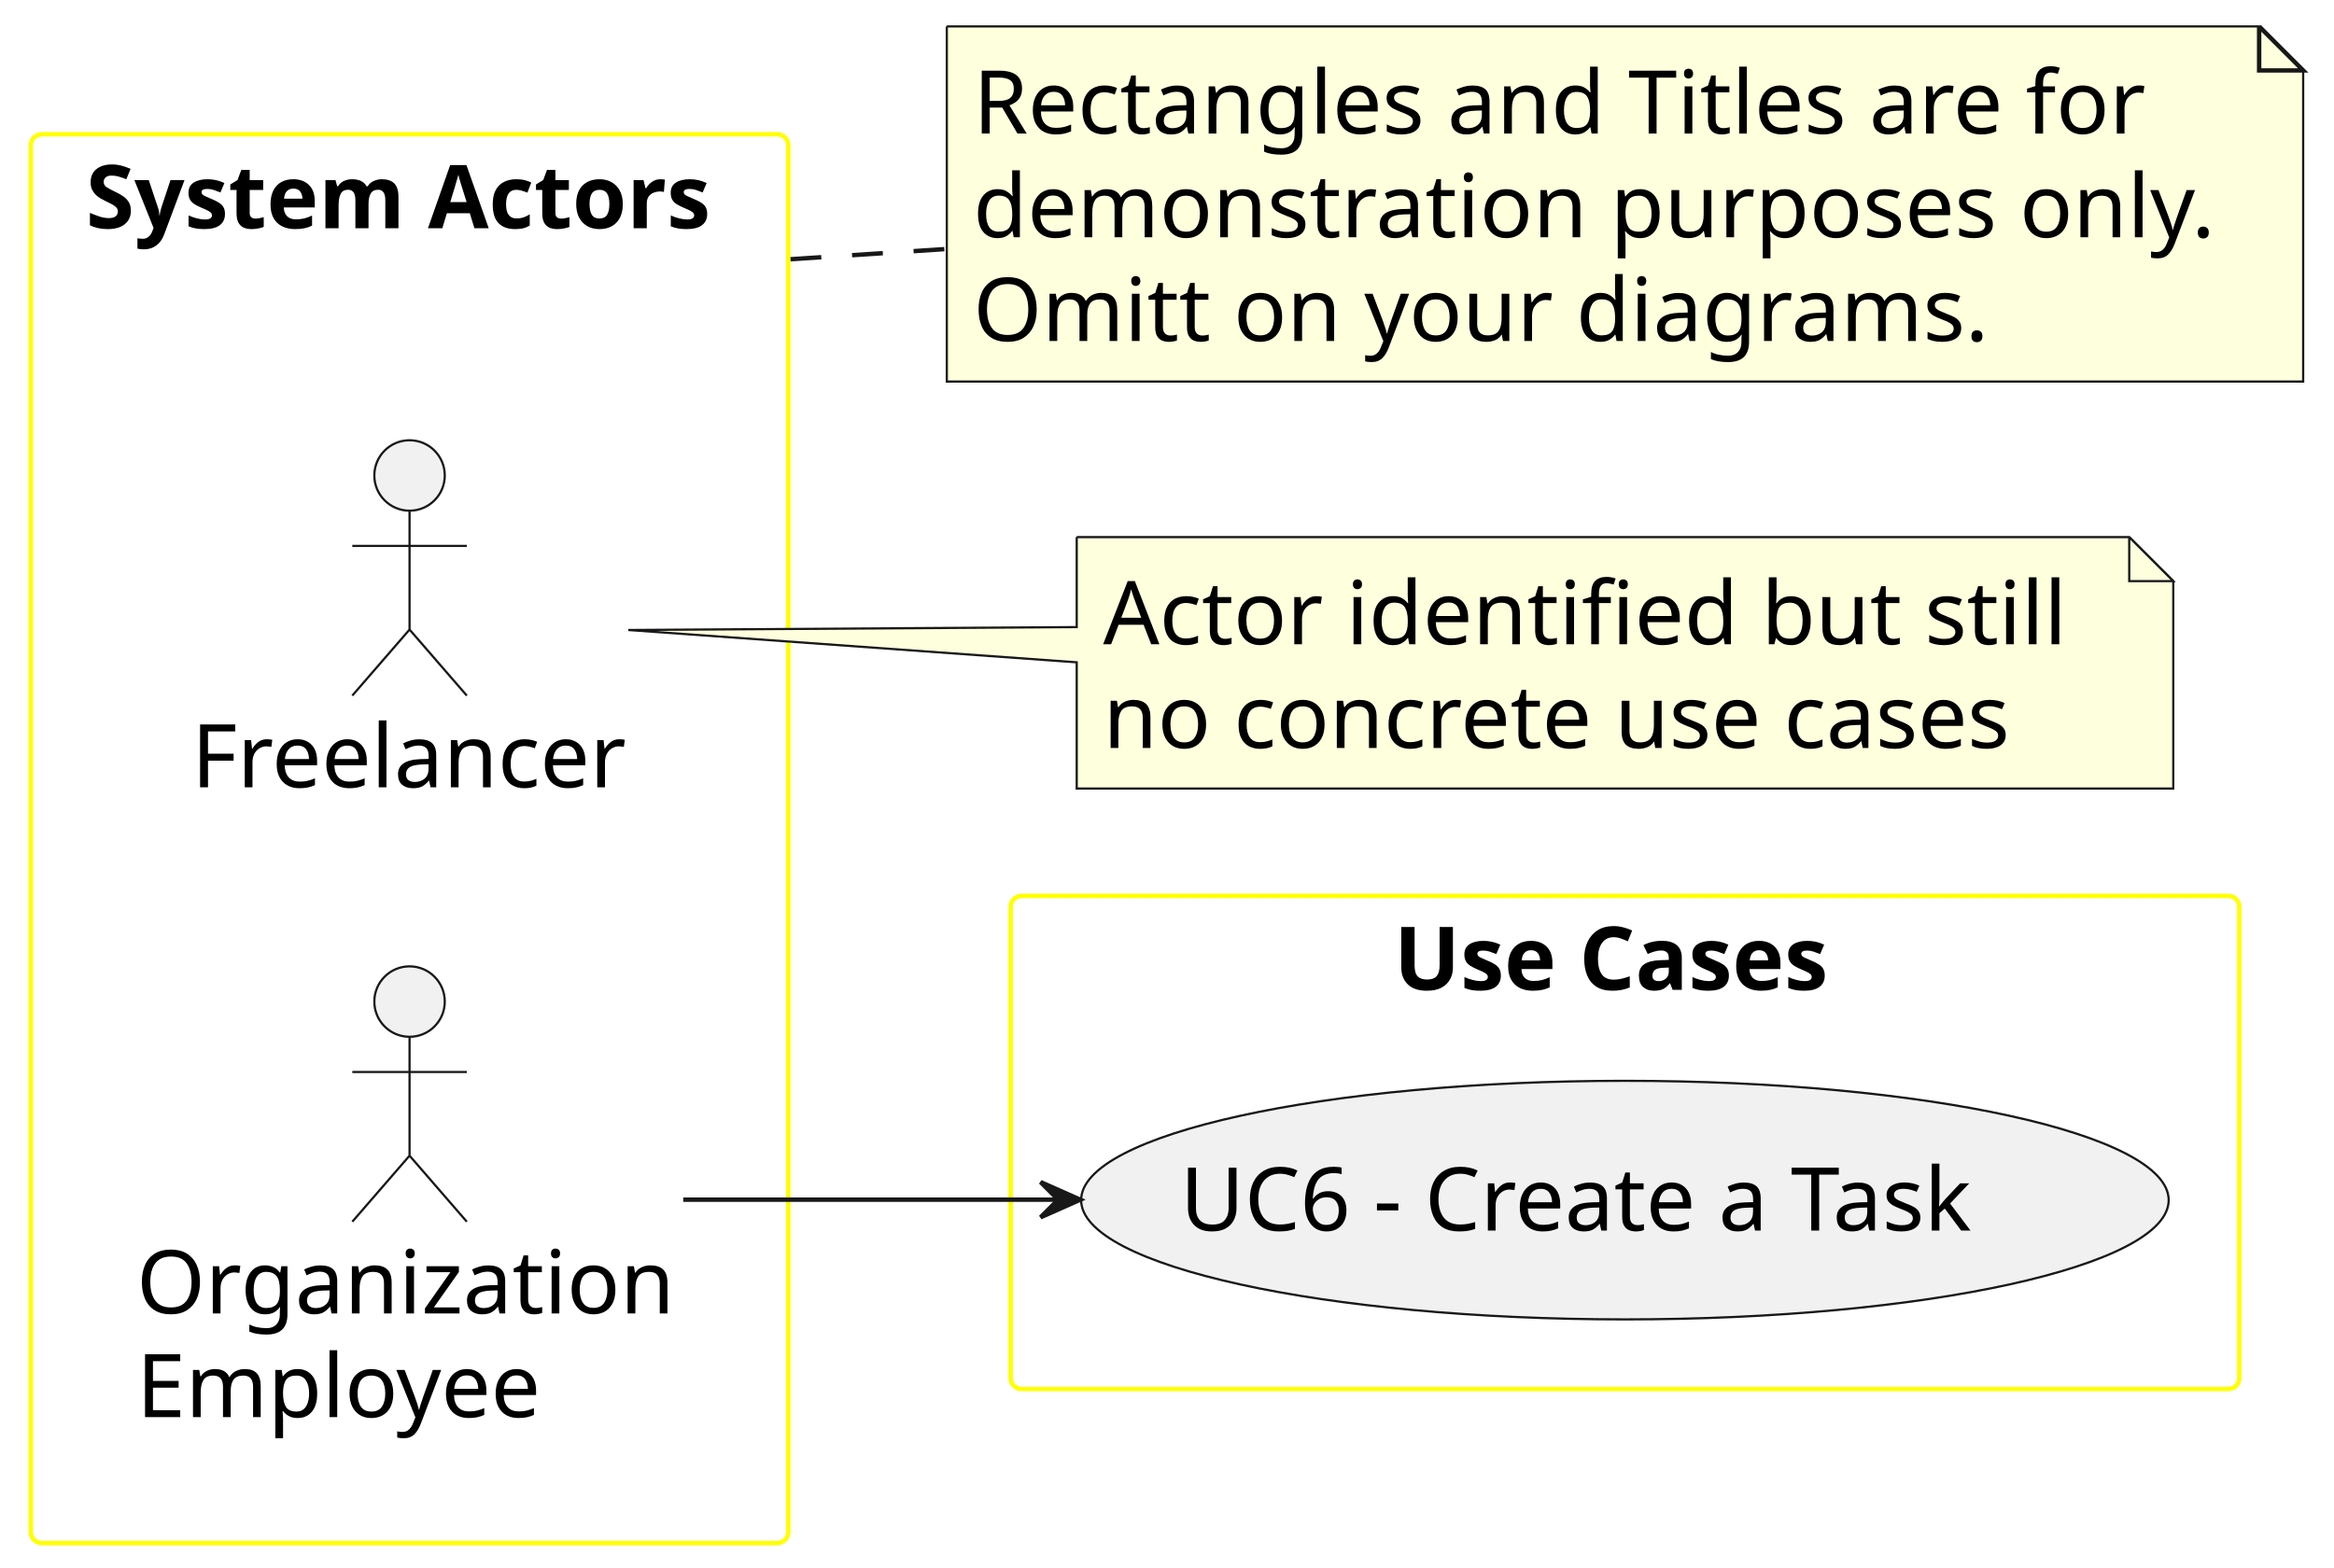
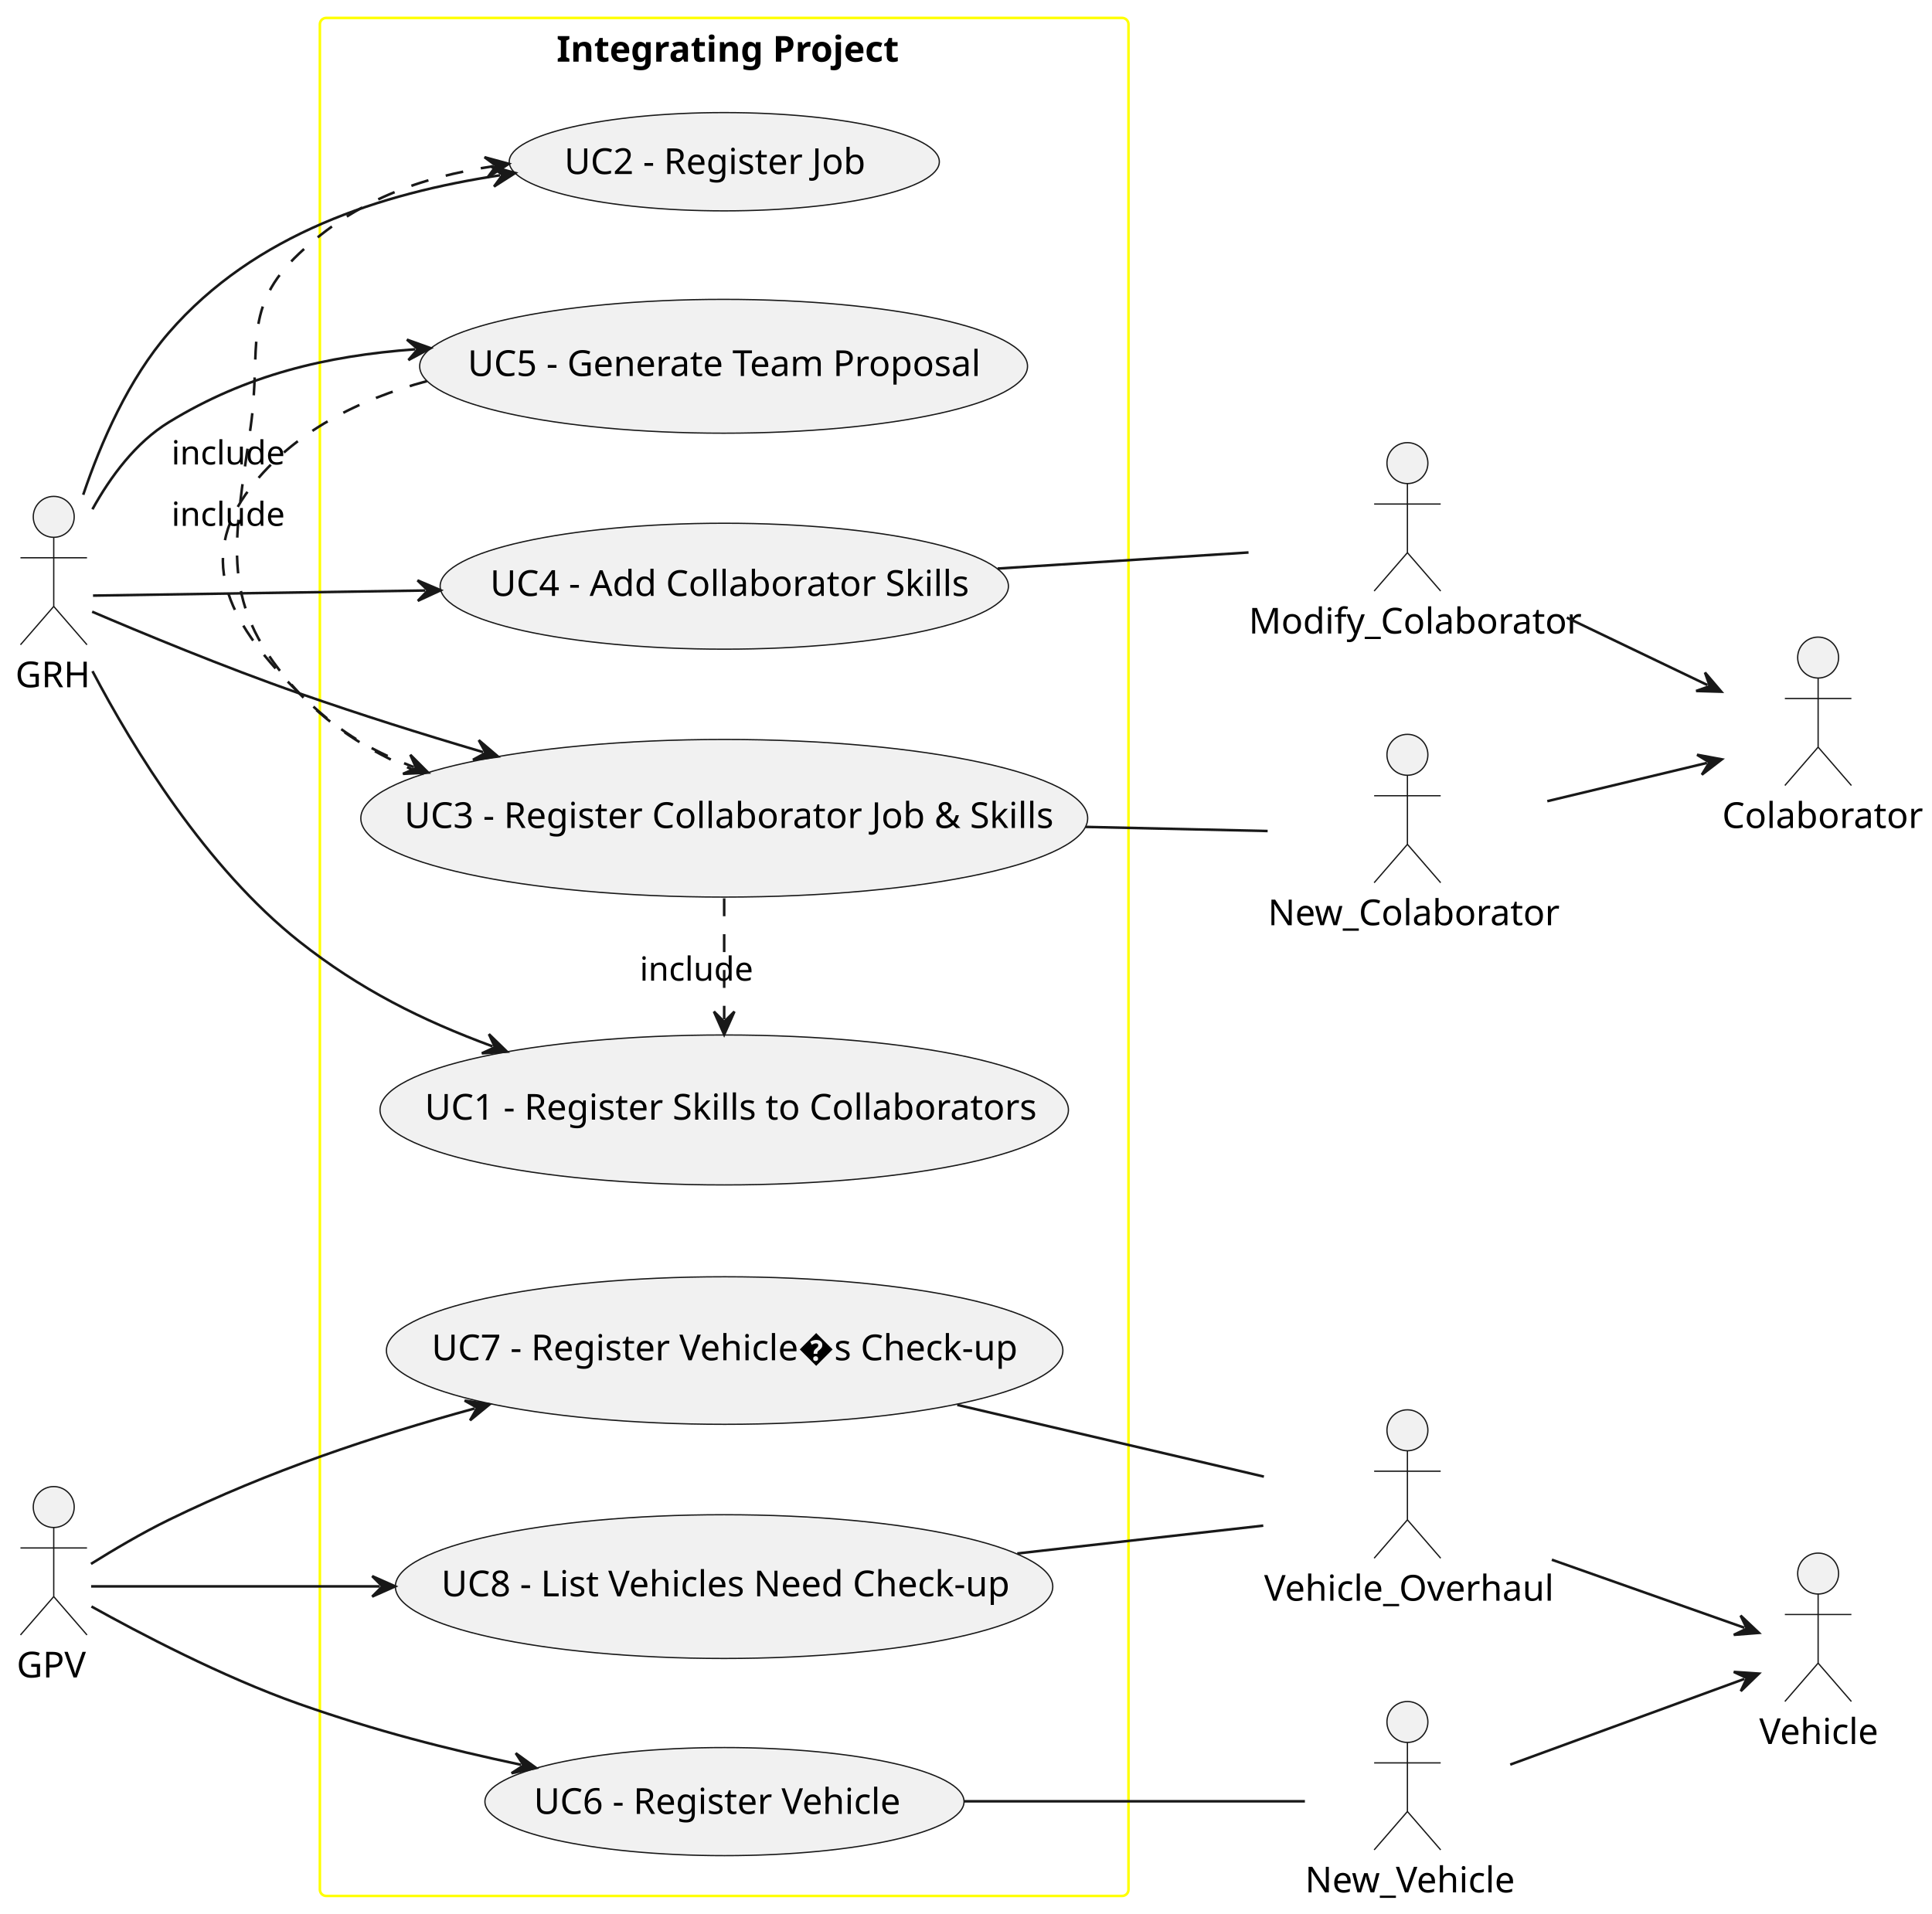
- <svg xmlns="http://www.w3.org/2000/svg" contentStyleType="text/css" height="356px" preserveAspectRatio="none" style="width:530px;height:356px;background:#FFFFFF;" version="1.1" viewBox="0 0 530 356" width="530px" zoomAndPan="magnify">
+ <svg xmlns="http://www.w3.org/2000/svg" contentStyleType="text/css" height="748px" preserveAspectRatio="none" style="width:755px;height:748px;background:#FFFFFF;" version="1.1" viewBox="0 0 755 748" width="755px" zoomAndPan="magnify">
  <defs />
  <g>
    <g id="cluster_actors">
-       <rect fill="none" height="320" rx="2.5" ry="2.5" style="stroke:#FFFF00;stroke-width:1.0;" width="172" x="7" y="30.5" />
-       <text fill="#000000" font-family="sans-serif" font-size="20" font-weight="bold" lengthAdjust="spacing" textLength="147" x="19.5" y="51.836">System Actors</text>
+       <rect fill="none" height="734" rx="2.5" ry="2.5" style="stroke:#FFFF00;stroke-width:1.0;" width="316" x="125" y="7" />
+       <text fill="#000000" font-family="sans-serif" font-size="14" font-weight="bold" lengthAdjust="spacing" textLength="131" x="217.5" y="24.107">Integrating Project</text>
    </g>
-     <g id="cluster_usecases">
-       <rect fill="none" height="112" rx="2.5" ry="2.5" style="stroke:#FFFF00;stroke-width:1.0;" width="279" x="229.5" y="203.5" />
-       <text fill="#000000" font-family="sans-serif" font-size="20" font-weight="bold" lengthAdjust="spacing" textLength="105" x="316.5" y="224.836">Use Cases</text>
+     <g id="elem_UC1">
+       <ellipse cx="283.015" cy="433.803" fill="#F1F1F1" rx="134.515" ry="29.303" style="stroke:#181818;stroke-width:0.5;" />
+       <text fill="#000000" font-family="sans-serif" font-size="14" lengthAdjust="spacing" textLength="234" x="166.015" y="437.6">UC1 - Register Skills to Collaborators</text>
    </g>
-     <g id="elem_Freelancer">
-       <ellipse cx="93" cy="108" fill="#F1F1F1" rx="8" ry="8" style="stroke:#181818;stroke-width:0.5;" />
-       <path d="M93,116 L93,143 M80,124 L106,124 M93,143 L80,158 M93,143 L106,158 " fill="none" style="stroke:#181818;stroke-width:0.5;" />
-       <text fill="#000000" font-family="sans-serif" font-size="20" lengthAdjust="spacing" textLength="99" x="43.5" y="178.836">Freelancer</text>
+     <g id="elem_UC2">
+       <ellipse cx="283.04" cy="63.208" fill="#F1F1F1" rx="84.04" ry="19.208" style="stroke:#181818;stroke-width:0.5;" />
+       <text fill="#000000" font-family="sans-serif" font-size="14" lengthAdjust="spacing" textLength="119" x="220.54" y="68.012">UC2 - Register Job</text>
    </g>
-     <g id="elem_Employee">
-       <ellipse cx="93" cy="227.5" fill="#F1F1F1" rx="8" ry="8" style="stroke:#181818;stroke-width:0.5;" />
-       <path d="M93,235.5 L93,262.5 M80,243.5 L106,243.5 M93,262.5 L80,277.5 M93,262.5 L106,277.5 " fill="none" style="stroke:#181818;stroke-width:0.5;" />
-       <text fill="#000000" font-family="sans-serif" font-size="20" lengthAdjust="spacing" textLength="124" x="31" y="298.336">Organization</text>
-       <text fill="#000000" font-family="sans-serif" font-size="20" lengthAdjust="spacing" textLength="93" x="31" y="321.891">Employee</text>
+     <g id="elem_UC3">
+       <ellipse cx="283.026" cy="319.805" fill="#F1F1F1" rx="142.026" ry="30.805" style="stroke:#181818;stroke-width:0.5;" />
+       <text fill="#000000" font-family="sans-serif" font-size="14" lengthAdjust="spacing" textLength="250" x="158.026" y="323.602">UC3 - Register Collaborator Job &amp; Skills</text>
+     </g>
+     <g id="elem_UC4">
+       <ellipse cx="283.043" cy="229.109" fill="#F1F1F1" rx="111.043" ry="24.609" style="stroke:#181818;stroke-width:0.5;" />
+       <text fill="#000000" font-family="sans-serif" font-size="14" lengthAdjust="spacing" textLength="183" x="191.543" y="232.906">UC4 - Add Collaborator Skills</text>
+     </g>
+     <g id="elem_UC5">
+       <ellipse cx="282.772" cy="143.154" fill="#F1F1F1" rx="118.772" ry="26.154" style="stroke:#181818;stroke-width:0.5;" />
+       <text fill="#000000" font-family="sans-serif" font-size="14" lengthAdjust="spacing" textLength="200" x="182.772" y="146.951">UC5 - Generate Team Proposal</text>
    </g>
    <g id="elem_UC6">
-       <ellipse cx="368.98" cy="272.596" fill="#F1F1F1" rx="123.48" ry="27.096" style="stroke:#181818;stroke-width:0.5;" />
-       <text fill="#000000" font-family="sans-serif" font-size="20" lengthAdjust="spacing" textLength="196" x="267.98" y="279.514">UC6 - Create a Task</text>
+       <ellipse cx="283.117" cy="704.123" fill="#F1F1F1" rx="93.617" ry="21.123" style="stroke:#181818;stroke-width:0.5;" />
+       <text fill="#000000" font-family="sans-serif" font-size="14" lengthAdjust="spacing" textLength="143" x="208.617" y="708.927">UC6 - Register Vehicle</text>
    </g>
-     <g id="elem_GMN5">
-       <path d="M244.5,122 L244.5,142.44 L142.67,143.1 L244.5,150.44 L244.5,179.109 A0,0 0 0 0 244.5,179.109 L493.5,179.109 A0,0 0 0 0 493.5,179.109 L493.5,132 L483.5,122 L244.5,122 A0,0 0 0 0 244.5,122 " fill="#FEFFDD" style="stroke:#181818;stroke-width:0.5;" />
-       <path d="M483.5,122 L483.5,132 L493.5,132 L483.5,122 " fill="#FEFFDD" style="stroke:#181818;stroke-width:0.5;" />
-       <text fill="#000000" font-family="sans-serif" font-size="20" lengthAdjust="spacing" textLength="228" x="250.5" y="146.336">Actor identified but still</text>
-       <text fill="#000000" font-family="sans-serif" font-size="20" lengthAdjust="spacing" textLength="208" x="250.5" y="169.891">no concrete use cases</text>
+     <g id="elem_UC7">
+       <ellipse cx="283.18" cy="527.836" fill="#F1F1F1" rx="132.18" ry="28.836" style="stroke:#181818;stroke-width:0.5;" />
+       <text fill="#000000" font-family="sans-serif" font-size="14" lengthAdjust="spacing" textLength="229" x="168.68" y="531.633">UC7 - Register Vehicle�s Check-up</text>
    </g>
-     <g id="elem_GMN11">
-       <path d="M215,6 L215,86.664 L523,86.664 L523,16 L513,6 L215,6 " fill="#FEFFDD" style="stroke:#181818;stroke-width:0.5;" />
-       <path d="M513,6 L513,16 L523,16 L513,6 " fill="#FEFFDD" style="stroke:#181818;stroke-width:1.0;" />
-       <text fill="#000000" font-family="sans-serif" font-size="20" lengthAdjust="spacing" textLength="273" x="221" y="30.336">Rectangles and Titles are for</text>
-       <text fill="#000000" font-family="sans-serif" font-size="20" lengthAdjust="spacing" textLength="287" x="221" y="53.891">demonstration purposes only.</text>
-       <text fill="#000000" font-family="sans-serif" font-size="20" lengthAdjust="spacing" textLength="235" x="221" y="77.445">Omitt on your diagrams.</text>
+     <g id="elem_UC8">
+       <ellipse cx="282.957" cy="620.091" fill="#F1F1F1" rx="128.457" ry="28.091" style="stroke:#181818;stroke-width:0.5;" />
+       <text fill="#000000" font-family="sans-serif" font-size="14" lengthAdjust="spacing" textLength="221" x="172.457" y="623.888">UC8 - List Vehicles Need Check-up</text>
    </g>
-     <g id="link_Employee_UC6">
-       <path d="M155.15,272.5 C180.35,272.5 210.54,272.5 240.17,272.5 " fill="none" id="Employee-to-UC6" style="stroke:#181818;stroke-width:1.0;" />
-       <polygon fill="#181818" points="245.3,272.5,236.3,268.5,240.3,272.5,236.3,276.5,245.3,272.5" style="stroke:#181818;stroke-width:1.0;" />
+     <g id="elem_GRH">
+       <ellipse cx="21" cy="202" fill="#F1F1F1" rx="8" ry="8" style="stroke:#181818;stroke-width:0.5;" />
+       <path d="M21,210 L21,237 M8,218 L34,218 M21,237 L8,252 M21,237 L34,252 " fill="none" style="stroke:#181818;stroke-width:0.5;" />
+       <text fill="#000000" font-family="sans-serif" font-size="14" lengthAdjust="spacing" textLength="30" x="6" y="268.607">GRH</text>
    </g>
-     <g id="link_actors_GMN11">
-       <path d="M179.514,58.884 C179.966,58.854 180.42,58.824 180.874,58.795 C184.508,58.556 188.197,58.313 191.928,58.068 C199.389,57.578 207.02,57.076 214.72,56.57 " fill="none" id="actors-GMN11" style="stroke:#181818;stroke-width:1.0;stroke-dasharray:7.0,7.0;" />
+     <g id="elem_GPV">
+       <ellipse cx="21" cy="589" fill="#F1F1F1" rx="8" ry="8" style="stroke:#181818;stroke-width:0.5;" />
+       <path d="M21,597 L21,624 M8,605 L34,605 M21,624 L8,639 M21,624 L34,639 " fill="none" style="stroke:#181818;stroke-width:0.5;" />
+       <text fill="#000000" font-family="sans-serif" font-size="14" lengthAdjust="spacing" textLength="29" x="6.5" y="655.607">GPV</text>
+     </g>
+     <g id="elem_New_Colaborator">
+       <ellipse cx="550" cy="295" fill="#F1F1F1" rx="8" ry="8" style="stroke:#181818;stroke-width:0.5;" />
+       <path d="M550,303 L550,330 M537,311 L563,311 M550,330 L537,345 M550,330 L563,345 " fill="none" style="stroke:#181818;stroke-width:0.5;" />
+       <text fill="#000000" font-family="sans-serif" font-size="14" lengthAdjust="spacing" textLength="109" x="495.5" y="361.607">New_Colaborator</text>
+     </g>
+     <g id="elem_Modify_Colaborator">
+       <ellipse cx="550" cy="181" fill="#F1F1F1" rx="8" ry="8" style="stroke:#181818;stroke-width:0.5;" />
+       <path d="M550,189 L550,216 M537,197 L563,197 M550,216 L537,231 M550,216 L563,231 " fill="none" style="stroke:#181818;stroke-width:0.5;" />
+       <text fill="#000000" font-family="sans-serif" font-size="14" lengthAdjust="spacing" textLength="124" x="488" y="247.607">Modify_Colaborator</text>
+     </g>
+     <g id="elem_Colaborator">
+       <ellipse cx="710.5" cy="257" fill="#F1F1F1" rx="8" ry="8" style="stroke:#181818;stroke-width:0.5;" />
+       <path d="M710.5,265 L710.5,292 M697.5,273 L723.5,273 M710.5,292 L697.5,307 M710.5,292 L723.5,307 " fill="none" style="stroke:#181818;stroke-width:0.5;" />
+       <text fill="#000000" font-family="sans-serif" font-size="14" lengthAdjust="spacing" textLength="75" x="673" y="323.607">Colaborator</text>
+     </g>
+     <g id="elem_New_Vehicle">
+       <ellipse cx="550" cy="673" fill="#F1F1F1" rx="8" ry="8" style="stroke:#181818;stroke-width:0.5;" />
+       <path d="M550,681 L550,708 M537,689 L563,689 M550,708 L537,723 M550,708 L563,723 " fill="none" style="stroke:#181818;stroke-width:0.5;" />
+       <text fill="#000000" font-family="sans-serif" font-size="14" lengthAdjust="spacing" textLength="80" x="510" y="739.607">New_Vehicle</text>
+     </g>
+     <g id="elem_Vehicle_Overhaul">
+       <ellipse cx="550" cy="559" fill="#F1F1F1" rx="8" ry="8" style="stroke:#181818;stroke-width:0.5;" />
+       <path d="M550,567 L550,594 M537,575 L563,575 M550,594 L537,609 M550,594 L563,609 " fill="none" style="stroke:#181818;stroke-width:0.5;" />
+       <text fill="#000000" font-family="sans-serif" font-size="14" lengthAdjust="spacing" textLength="112" x="494" y="625.607">Vehicle_Overhaul</text>
+     </g>
+     <g id="elem_Vehicle">
+       <ellipse cx="710.5" cy="615" fill="#F1F1F1" rx="8" ry="8" style="stroke:#181818;stroke-width:0.5;" />
+       <path d="M710.5,623 L710.5,650 M697.5,631 L723.5,631 M710.5,650 L697.5,665 M710.5,650 L723.5,665 " fill="none" style="stroke:#181818;stroke-width:0.5;" />
+       <text fill="#000000" font-family="sans-serif" font-size="14" lengthAdjust="spacing" textLength="46" x="687.5" y="681.607">Vehicle</text>
+     </g>
+     <g id="link_GRH_UC1">
+       <path d="M36.14,262.31 C52.04,292.51 80.47,339.11 117,368 C140.72,386.75 164.832,398.741 192.502,408.961 " fill="none" id="GRH-to-UC1" style="stroke:#181818;stroke-width:1.0;" />
+       <polygon fill="#181818" points="198.13,411.04,191.073,404.17,193.44,409.308,188.302,411.674,198.13,411.04" style="stroke:#181818;stroke-width:1.0;" />
+     </g>
+     <g id="link_GRH_UC2">
+       <path d="M32.52,193.37 C39.48,172.76 50.27,148.15 66,130 C99.56,91.28 149.098,75.53 195.428,68.5 " fill="none" id="GRH-to-UC2" style="stroke:#181818;stroke-width:1.0;" />
+       <polygon fill="#181818" points="201.36,67.6,191.862,64.996,196.417,68.35,193.062,72.905,201.36,67.6" style="stroke:#181818;stroke-width:1.0;" />
+     </g>
+     <g id="link_GRH_UC3">
+       <path d="M36.01,239.07 C54.41,246.94 87.81,260.85 117,271 C141.98,279.68 163.656,286.518 188.846,293.968 " fill="none" id="GRH-to-UC3" style="stroke:#181818;stroke-width:1.0;" />
+       <polygon fill="#181818" points="194.6,295.67,187.104,289.282,189.805,294.252,184.835,296.953,194.6,295.67" style="stroke:#181818;stroke-width:1.0;" />
+     </g>
+     <g id="link_UC3_UC1">
+       <path d="M283,351.1 C283,367.68 283,381.98 283,398.35 " fill="none" id="UC3-to-UC1" style="stroke:#181818;stroke-width:1.0;stroke-dasharray:7.0,7.0;" />
+       <polygon fill="#181818" points="283,404.35,287,395.35,283,399.35,279,395.35,283,404.35" style="stroke:#181818;stroke-width:1.0;" />
+       <text fill="#000000" font-family="sans-serif" font-size="13" lengthAdjust="spacing" textLength="41" x="250" y="383.278">include</text>
+     </g>
+     <g id="link_UC3_UC2">
+       <path d="M165.51,302.54 C147.33,295.3 130.23,285.17 117,271 C84.78,236.5 91.54,213.26 98,166.5 C102.26,135.63 94.3,120.36 117,99 C138.91,78.39 163.779,69.398 192.909,64.938 " fill="none" id="UC3-to-UC2" style="stroke:#181818;stroke-width:1.0;stroke-dasharray:7.0,7.0;" />
+       <polygon fill="#181818" points="198.84,64.03,189.338,61.438,193.898,64.787,190.549,69.346,198.84,64.03" style="stroke:#181818;stroke-width:1.0;" />
+       <text fill="#000000" font-family="sans-serif" font-size="13" lengthAdjust="spacing" textLength="41" x="67" y="181.528">include</text>
+     </g>
+     <g id="link_GRH_UC4">
+       <path d="M36.35,232.78 C62.38,232.38 113.571,231.592 166.221,230.782 " fill="none" id="GRH-to-UC4" style="stroke:#181818;stroke-width:1.0;" />
+       <polygon fill="#181818" points="172.22,230.69,163.16,226.829,167.221,230.767,163.283,234.828,172.22,230.69" style="stroke:#181818;stroke-width:1.0;" />
+     </g>
+     <g id="link_GRH_UC5">
+       <path d="M36.12,199.04 C43.19,186.27 53.05,172.92 66,165 C96.23,146.51 127.396,139.069 162.306,136.509 " fill="none" id="GRH-to-UC5" style="stroke:#181818;stroke-width:1.0;" />
+       <polygon fill="#181818" points="168.29,136.07,159.022,132.739,163.303,136.436,159.607,140.718,168.29,136.07" style="stroke:#181818;stroke-width:1.0;" />
+     </g>
+     <g id="link_UC5_UC3">
+       <path d="M166.84,148.96 C140.25,156.11 114.87,168.75 98,190.5 C75.47,219.55 90.84,245.17 117,271 C131,284.83 143.112,292.632 161.712,299.802 " fill="none" id="UC5-to-UC3" style="stroke:#181818;stroke-width:1.0;stroke-dasharray:7.0,7.0;" />
+       <polygon fill="#181818" points="167.31,301.96,160.351,294.99,162.645,300.162,157.474,302.455,167.31,301.96" style="stroke:#181818;stroke-width:1.0;" />
+       <text fill="#000000" font-family="sans-serif" font-size="13" lengthAdjust="spacing" textLength="41" x="67" y="205.528">include</text>
+     </g>
+     <g id="link_GPV_UC6">
+       <path d="M35.74,627.87 C53.85,637.96 86.93,655.41 117,666 C146.67,676.45 174.491,683.554 203.661,689.745 " fill="none" id="GPV-to-UC6" style="stroke:#181818;stroke-width:1.0;" />
+       <polygon fill="#181818" points="209.53,690.99,201.556,685.209,204.639,689.952,199.896,693.035,209.53,690.99" style="stroke:#181818;stroke-width:1.0;" />
+     </g>
+     <g id="link_GPV_UC7">
+       <path d="M35.56,611.22 C44.1,605.89 55.47,599.13 66,594 C105.47,574.75 145.963,561.294 185.533,550.464 " fill="none" id="GPV-to-UC7" style="stroke:#181818;stroke-width:1.0;" />
+       <polygon fill="#181818" points="191.32,548.88,181.583,547.398,186.497,550.2,183.695,555.114,191.32,548.88" style="stroke:#181818;stroke-width:1.0;" />
+     </g>
+     <g id="link_GPV_UC8">
+       <path d="M35.61,620 C58.44,620 100.66,620 148.44,620 " fill="none" id="GPV-to-UC8" style="stroke:#181818;stroke-width:1.0;" />
+       <polygon fill="#181818" points="154.44,620,145.44,616,149.44,620,145.44,624,154.44,620" style="stroke:#181818;stroke-width:1.0;" />
+     </g>
+     <g id="link_UC3_New_Colaborator">
+       <path d="M424.26,323.18 C449.59,323.75 474.53,324.31 495.38,324.79 " fill="none" id="UC3-New_Colaborator" style="stroke:#181818;stroke-width:1.0;" />
+     </g>
+     <g id="link_UC4_Modify_Colaborator">
+       <path d="M389.88,222.21 C423.18,220.07 458.82,217.78 487.91,215.92 " fill="none" id="UC4-Modify_Colaborator" style="stroke:#181818;stroke-width:1.0;" />
+     </g>
+     <g id="link_New_Colaborator_Colaborator">
+       <path d="M604.66,313.13 C627.11,307.75 646.795,303.027 667.045,298.178 " fill="none" id="New_Colaborator-to-Colaborator" style="stroke:#181818;stroke-width:1.0;" />
+       <polygon fill="#181818" points="672.88,296.78,663.196,294.986,668.018,297.945,665.059,302.766,672.88,296.78" style="stroke:#181818;stroke-width:1.0;" />
+     </g>
+     <g id="link_Modify_Colaborator_Colaborator">
+       <path d="M612.28,241.38 C632.66,251.16 649.31,259.135 667.26,267.745 " fill="none" id="Modify_Colaborator-to-Colaborator" style="stroke:#181818;stroke-width:1.0;" />
+       <polygon fill="#181818" points="672.67,270.34,666.285,262.841,668.162,268.178,662.825,270.054,672.67,270.34" style="stroke:#181818;stroke-width:1.0;" />
+     </g>
+     <g id="link_UC6_New_Vehicle">
+       <path d="M376.68,704 C422.36,704 474.99,704 509.94,704 " fill="none" id="UC6-New_Vehicle" style="stroke:#181818;stroke-width:1.0;" />
+     </g>
+     <g id="link_UC7_Vehicle_Overhaul">
+       <path d="M374.09,549.08 C413.85,558.38 459.31,569.02 493.92,577.11 " fill="none" id="UC7-Vehicle_Overhaul" style="stroke:#181818;stroke-width:1.0;" />
+     </g>
+     <g id="link_UC8_Vehicle_Overhaul">
+       <path d="M397.54,607.15 C430.83,603.38 465.76,599.42 493.67,596.26 " fill="none" id="UC8-Vehicle_Overhaul" style="stroke:#181818;stroke-width:1.0;" />
+     </g>
+     <g id="link_New_Vehicle_Vehicle">
+       <path d="M590.18,689.66 C620.8,678.46 656.615,665.352 681.726,656.162 " fill="none" id="New_Vehicle-to-Vehicle" style="stroke:#181818;stroke-width:1.0;" />
+       <polygon fill="#181818" points="687.36,654.1,677.534,653.437,682.665,655.818,680.283,660.95,687.36,654.1" style="stroke:#181818;stroke-width:1.0;" />
+     </g>
+     <g id="link_Vehicle_Overhaul_Vehicle">
+       <path d="M606.44,609.59 C634.29,619.43 660.813,628.801 681.703,636.181 " fill="none" id="Vehicle_Overhaul-to-Vehicle" style="stroke:#181818;stroke-width:1.0;" />
+       <polygon fill="#181818" points="687.36,638.18,680.206,631.41,682.645,636.514,677.542,638.954,687.36,638.18" style="stroke:#181818;stroke-width:1.0;" />
    </g>
  </g>
</svg>
